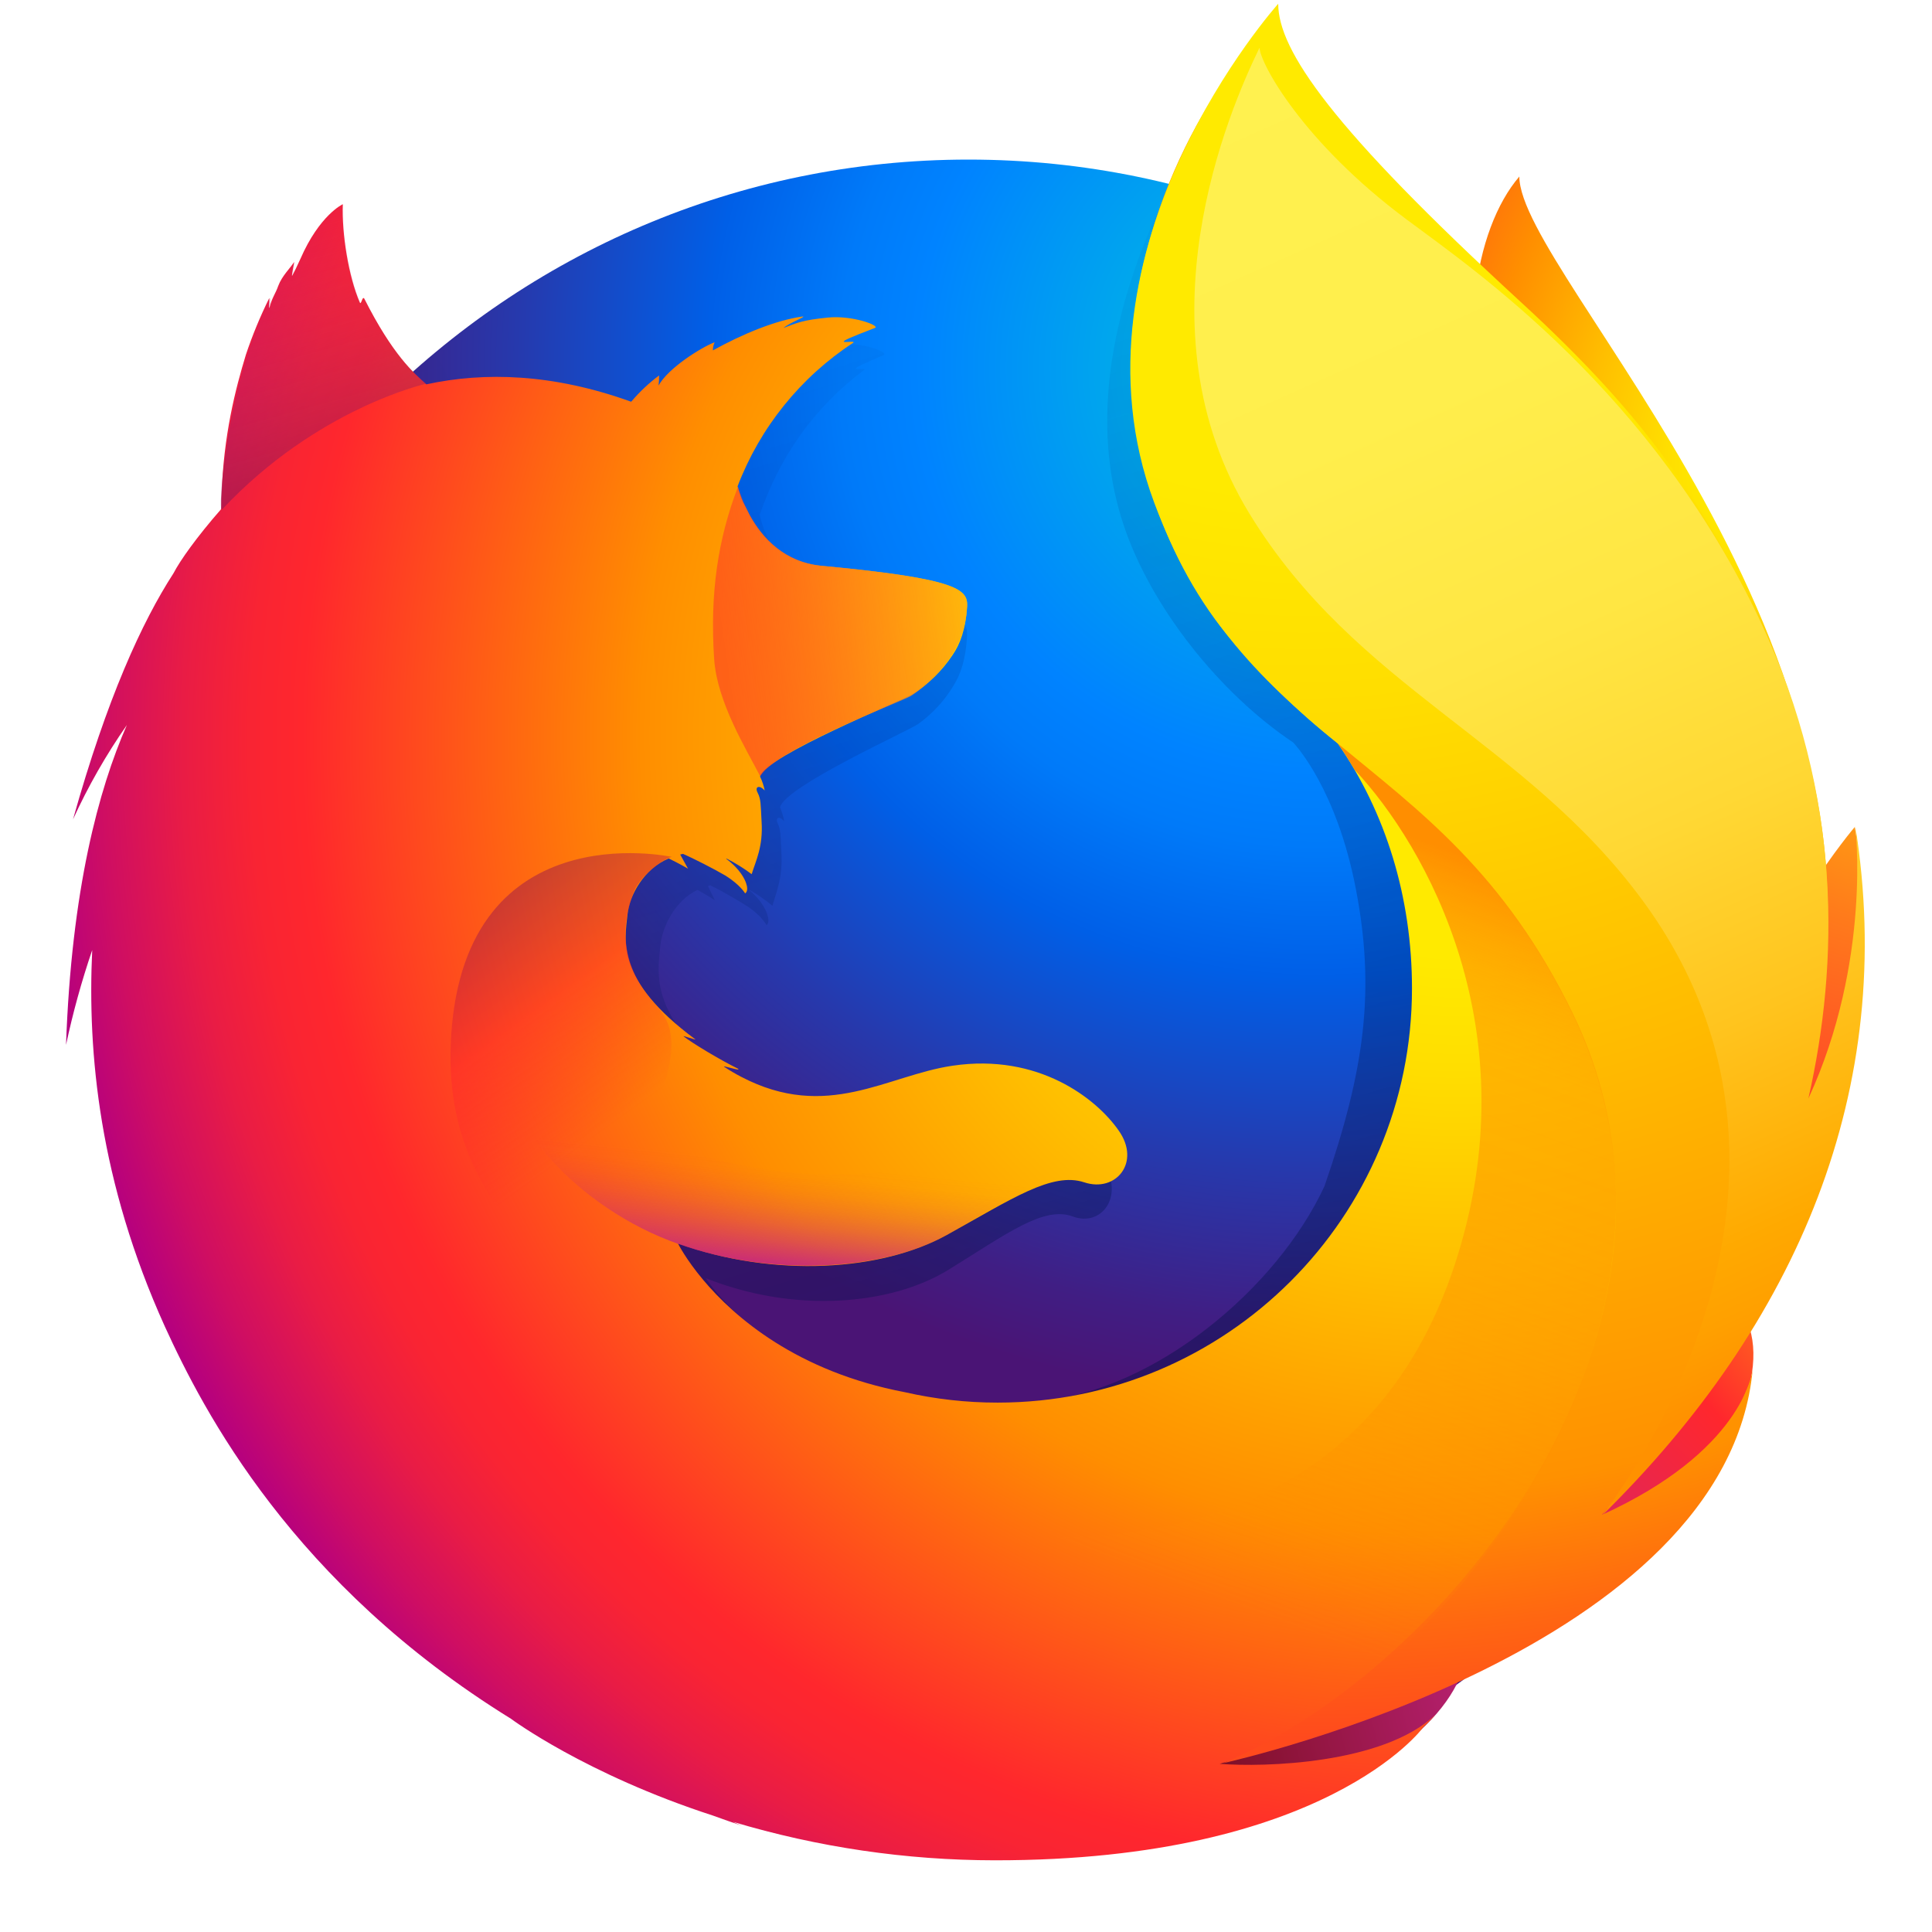
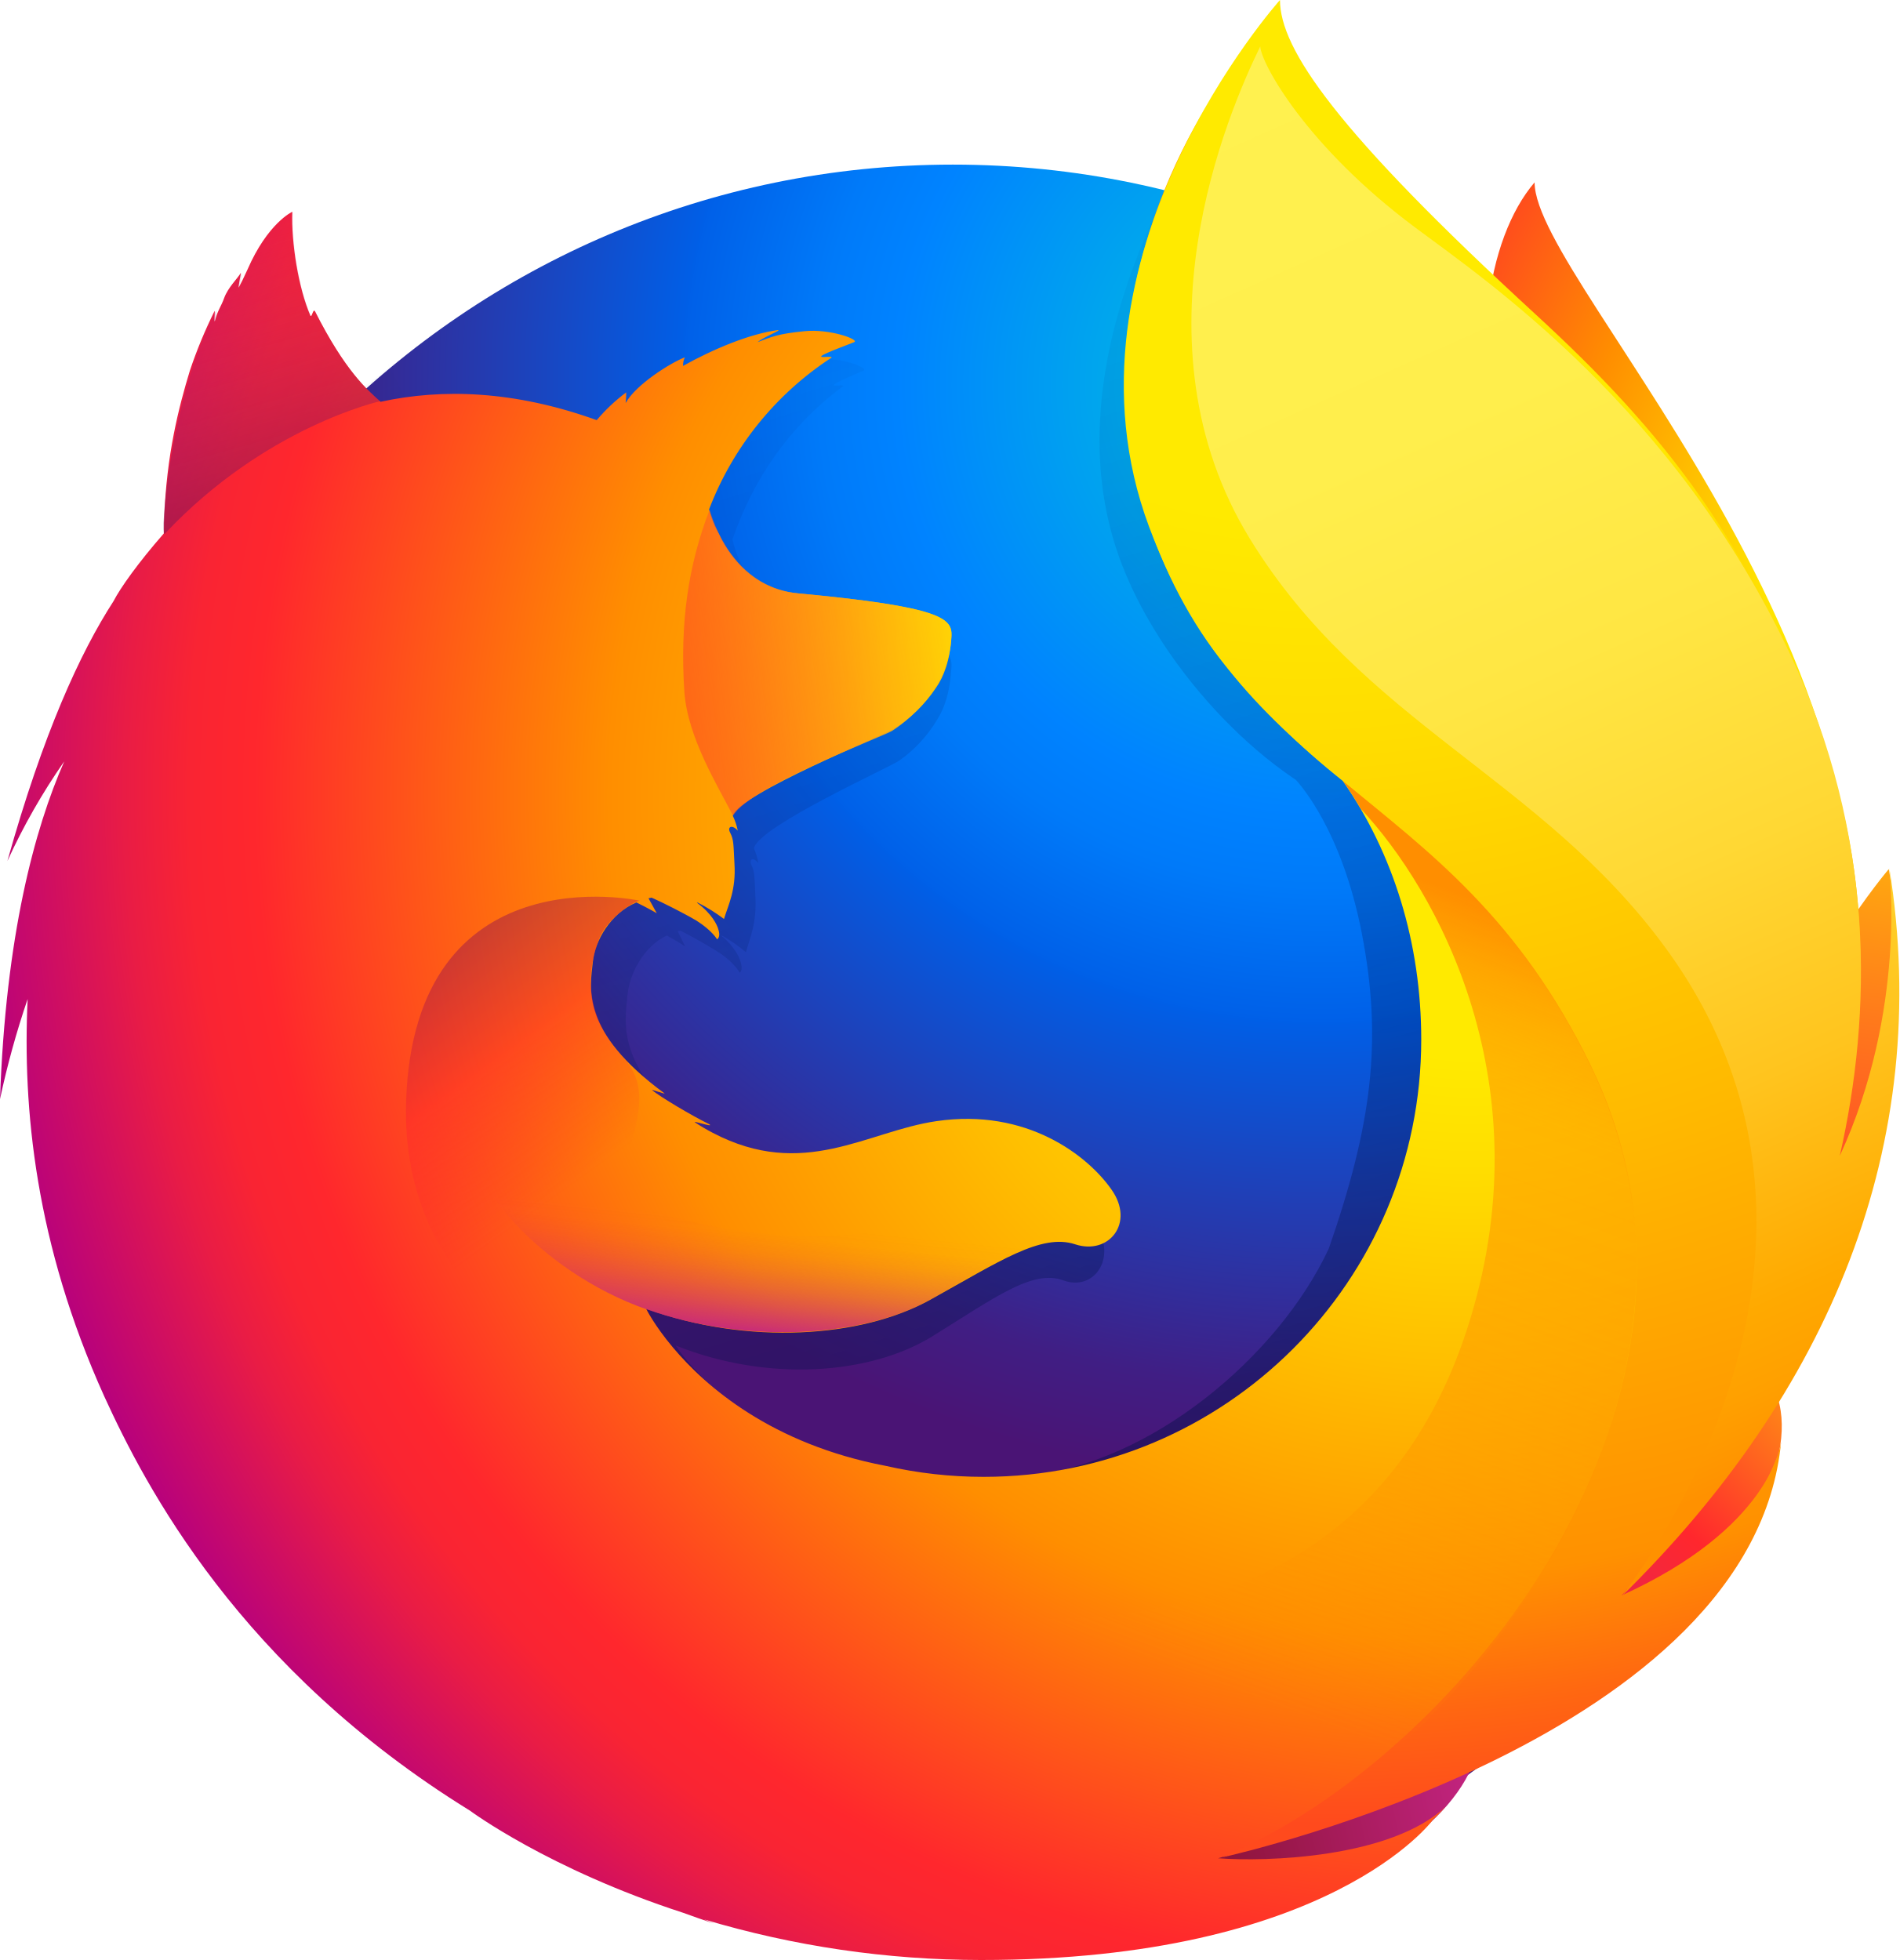
- <svg xmlns="http://www.w3.org/2000/svg" viewBox="0 0 1024 1024">
-   <radialGradient id="a" cx="-14480.522" cy="-8329.079" fx="-14509.281" gradientTransform="matrix(.762 .034 -.05 1.12 11560.893 10069.103)" gradientUnits="userSpaceOnUse" r="450.875">
-     <stop offset=".045" stop-color="#ffea00" />
-     <stop offset=".12" stop-color="#ffde00" />
-     <stop offset=".254" stop-color="#ffbf00" />
-     <stop offset=".429" stop-color="#ff8e00" />
-     <stop offset=".769" stop-color="#ff272d" />
-     <stop offset=".872" stop-color="#e0255a" />
-     <stop offset=".953" stop-color="#cc2477" />
-     <stop offset="1" stop-color="#c42482" />
-   </radialGradient>
-   <radialGradient id="b" cx="698.118" cy="195.133" gradientUnits="userSpaceOnUse" r="969.256">
-     <stop offset="0" stop-color="#00ccda" />
-     <stop offset=".22" stop-color="#0083ff" />
-     <stop offset=".261" stop-color="#007af9" />
-     <stop offset=".33" stop-color="#0060e8" />
-     <stop offset=".333" stop-color="#005fe7" />
-     <stop offset=".438" stop-color="#2639ad" />
-     <stop offset=".522" stop-color="#401e84" />
-     <stop offset=".566" stop-color="#4a1475" />
-   </radialGradient>
-   <linearGradient id="c" gradientUnits="userSpaceOnUse" x1="575.669" x2="384.231" y1="731.188" y2="104.96">
-     <stop offset="0" stop-color="#000f43" stop-opacity=".4" />
-     <stop offset=".485" stop-color="#001962" stop-opacity=".173" />
-     <stop offset="1" stop-color="#002079" stop-opacity="0" />
-   </linearGradient>
-   <radialGradient id="d" cx="-8260.94" cy="-6516.556" gradientTransform="matrix(1.219 .123 -.123 1.219 10296.265 9597.23)" gradientUnits="userSpaceOnUse" r="266.886">
-     <stop offset=".003" stop-color="#ffea00" />
-     <stop offset=".497" stop-color="#ff272d" />
-     <stop offset="1" stop-color="#c42482" />
-   </radialGradient>
-   <radialGradient id="e" cx="-8285.087" cy="-6772.468" gradientTransform="matrix(1.219 .123 -.123 1.219 10296.265 9597.23)" gradientUnits="userSpaceOnUse" r="445.678">
-     <stop offset=".003" stop-color="#ffe900" />
-     <stop offset=".157" stop-color="#ffaf0e" />
-     <stop offset=".316" stop-color="#ff7a1b" />
-     <stop offset=".472" stop-color="#ff4e26" />
-     <stop offset=".621" stop-color="#ff2c2e" />
-     <stop offset=".762" stop-color="#ff1434" />
-     <stop offset=".892" stop-color="#ff0538" />
-     <stop offset="1" stop-color="#ff0039" />
-   </radialGradient>
-   <radialGradient id="f" cx="-8222.051" cy="-6359.332" gradientTransform="matrix(1.219 .123 -.123 1.219 10296.265 9597.23)" gradientUnits="userSpaceOnUse" r="408.958">
-     <stop offset=".003" stop-color="#ff272d" />
-     <stop offset=".497" stop-color="#c42482" />
-     <stop offset=".986" stop-color="#620700" />
-   </radialGradient>
-   <radialGradient id="g" cx="750.189" cy="396.041" fx="778.167" fy="382.212" gradientUnits="userSpaceOnUse" r="782.18">
-     <stop offset=".156" stop-color="#ffea00" />
-     <stop offset=".231" stop-color="#ffde00" />
-     <stop offset=".365" stop-color="#ffbf00" />
-     <stop offset=".541" stop-color="#ff8e00" />
-     <stop offset=".763" stop-color="#ff272d" />
-     <stop offset=".796" stop-color="#f92433" />
-     <stop offset=".841" stop-color="#e91c45" />
-     <stop offset=".893" stop-color="#cf0e62" />
-     <stop offset=".935" stop-color="#b5007f" />
-   </radialGradient>
-   <radialGradient id="h" cx="691.339" cy="3.289" gradientUnits="userSpaceOnUse" r="923.615">
-     <stop offset=".279" stop-color="#ffea00" />
-     <stop offset=".402" stop-color="#fd0" />
-     <stop offset=".63" stop-color="#ffba00" />
-     <stop offset=".856" stop-color="#ff9100" />
-     <stop offset=".933" stop-color="#ff6711" />
-     <stop offset=".994" stop-color="#ff4a1d" />
-   </radialGradient>
-   <linearGradient id="i" gradientTransform="matrix(1.219 .123 -.123 1.219 10296.265 9597.23)" gradientUnits="userSpaceOnUse" x1="-8944.65" x2="-8660.289" y1="-6677.742" y2="-6750.226">
-     <stop offset="0" stop-color="#c42482" stop-opacity=".5" />
-     <stop offset=".474" stop-color="#ff272d" stop-opacity=".5" />
-     <stop offset=".486" stop-color="#ff2c2c" stop-opacity=".513" />
-     <stop offset=".675" stop-color="#ff7a1a" stop-opacity=".72" />
-     <stop offset=".829" stop-color="#ffb20d" stop-opacity=".871" />
-     <stop offset=".942" stop-color="#ffd605" stop-opacity=".964" />
-     <stop offset="1" stop-color="#ffe302" />
-   </linearGradient>
-   <linearGradient id="j" gradientTransform="matrix(.995 .1 -.1 .995 -173.696 1313.941)" gradientUnits="userSpaceOnUse" x1="245.347" x2="190.775" y1="-1082.012" y2="-1221.859">
-     <stop offset="0" stop-color="#891551" stop-opacity=".6" />
-     <stop offset="1" stop-color="#c42482" stop-opacity="0" />
-   </linearGradient>
-   <linearGradient id="k" gradientTransform="matrix(.995 .1 -.1 .995 305.439 -246.471)" gradientUnits="userSpaceOnUse" x1="22.04" x2="116.148" y1="718.827" y2="825.714">
-     <stop offset=".005" stop-color="#891551" stop-opacity=".5" />
-     <stop offset=".484" stop-color="#ff272d" stop-opacity=".5" />
-     <stop offset="1" stop-color="#ff272d" stop-opacity="0" />
-   </linearGradient>
-   <linearGradient id="l" gradientTransform="matrix(.995 .1 -.1 .995 305.439 -246.471)" gradientUnits="userSpaceOnUse" x1="200.104" x2="200.171" y1="904.616" y2="829.835">
-     <stop offset="0" stop-color="#c42482" />
-     <stop offset=".083" stop-color="#c42482" stop-opacity=".81" />
-     <stop offset=".206" stop-color="#c42482" stop-opacity=".565" />
-     <stop offset=".328" stop-color="#c42482" stop-opacity=".362" />
-     <stop offset=".447" stop-color="#c42482" stop-opacity=".204" />
-     <stop offset=".562" stop-color="#c42482" stop-opacity=".091" />
-     <stop offset=".673" stop-color="#c42482" stop-opacity=".023" />
-     <stop offset=".773" stop-color="#c42482" stop-opacity="0" />
-   </linearGradient>
-   <linearGradient id="m" gradientUnits="userSpaceOnUse" x1="655.531" x2="961.187" y1="38.12" y2="721.615">
-     <stop offset="0" stop-color="#fff14f" />
-     <stop offset=".268" stop-color="#ffee4c" />
-     <stop offset=".452" stop-color="#ffe643" />
-     <stop offset=".612" stop-color="#ffd834" />
-     <stop offset=".757" stop-color="#ffc41e" />
-     <stop offset=".892" stop-color="#ffab02" />
-     <stop offset=".902" stop-color="#ffa900" />
-     <stop offset=".949" stop-color="#ffa000" />
-     <stop offset="1" stop-color="#ff9100" />
-   </linearGradient>
-   <linearGradient id="n" gradientUnits="userSpaceOnUse" x1="715.885" x2="571.098" y1="431.21" y2="819.96">
-     <stop offset="0" stop-color="#ff8e00" />
-     <stop offset=".04" stop-color="#ff8e00" stop-opacity=".858" />
-     <stop offset=".084" stop-color="#ff8e00" stop-opacity=".729" />
-     <stop offset=".13" stop-color="#ff8e00" stop-opacity=".628" />
-     <stop offset=".178" stop-color="#ff8e00" stop-opacity=".557" />
-     <stop offset=".227" stop-color="#ff8e00" stop-opacity=".514" />
-     <stop offset=".282" stop-color="#ff8e00" stop-opacity=".5" />
-     <stop offset=".389" stop-color="#ff8e00" stop-opacity=".478" />
-     <stop offset=".524" stop-color="#ff8e00" stop-opacity=".416" />
-     <stop offset=".676" stop-color="#ff8e00" stop-opacity=".314" />
-     <stop offset=".838" stop-color="#ff8e00" stop-opacity=".172" />
-     <stop offset="1" stop-color="#ff8e00" stop-opacity="0" />
-   </linearGradient>
-   <path d="m805.285 93.558c-23.947 27.884-35.1 90.639-10.818 154.256s61.5 49.8 84.7 114.673c30.623 85.6 16.369 200.589 16.369 200.589s36.814 106.609 62.468-6.633c56.783-212.703-152.719-410.506-152.719-462.885z" fill="url(#a)" />
-   <path d="m513.072 976.638c245.236 0 443.9-199.739 443.9-446.028s-198.664-446.027-443.662-446.027-443.66 199.739-443.66 446.027c-.475 246.527 198.423 446.028 443.422 446.028z" fill="url(#b)" />
-   <path d="m845.675 805.636a246.888 246.888 0 0 1 -30.123 18.183 704 704 0 0 0 38.3-62.961c9.46-10.47 18.126-20.648 25.188-31.653 3.437-5.407 7.313-12.079 11.416-19.819 24.921-44.9 52.4-117.563 53.179-192.2v-.18c.018-1.837.029-3.675.014-5.515a257.6 257.6 0 0 0 -5.712-55.748c.2 1.431.376 2.861.556 4.291-.221-1.1-.407-2.212-.644-3.314.366 2.034.66 4 .976 5.983 5.094 43.217 1.466 85.372-16.682 116.45-.286.454-.58.879-.869 1.323 9.41-47.234 12.558-99.387 2.088-151.6 0 0-4.187-25.383-35.376-102.441-17.952-44.353-49.833-80.716-78-107.207-24.69-30.546-47.114-51.045-59.475-64.06-25.821-27.189-36.643-47.569-41.087-60.867-3.853-1.932-53.135-49.807-57.05-51.631-21.511 33.352-89.162 137.675-56.981 235.146 14.584 44.172 51.467 90.017 90.067 115.736 1.695 1.936 22.969 25.042 33.086 77.157 10.446 53.842 4.954 95.855-16.546 157.983-25.286 54.505-90.067 108.388-150.724 113.9-129.676 11.781-177.149-65.108-177.149-65.108 46.336 18.525 97.568 14.65 128.724-4.556 31.4-19.425 50.394-33.827 65.81-28.148 15.2 5.653 27.3-10.756 16.442-27.767a78.5 78.5 0 0 0 -79.4-34.573c-31.433 5.109-60.226 30.009-101.412 5.894a85.528 85.528 0 0 1 -7.729-5.062c-2.715-1.785 8.826 2.717 6.133.688-8.015-4.354-22.2-13.842-25.88-17.217-.613-.562 6.219 2.179 5.606 1.616-38.51-31.712-33.7-53.134-32.49-66.57.969-10.749 7.964-24.523 19.751-30.11 5.693 3.107 9.24 5.479 9.24 5.479s-2.428-4.961-3.741-7.576c.46-.2.9-.147 1.358-.342 4.664 2.251 14.977 8.1 20.407 11.667 7.072 4.988 9.326 9.436 9.326 9.436s1.862-1.025.485-5.375c-.5-1.784-2.647-7.453-9.652-13.174l.438.049a81.2 81.2 0 0 1 11.867 8.241c1.975-7.181 5.527-14.679 4.746-28.092-.477-9.431-.257-11.873-1.919-15.515-1.488-3.128.834-4.348 3.418-1.1a32.826 32.826 0 0 0 -2.208-7.4l.022-.244c3.225-11.236 68.248-40.461 72.981-43.877a67.355 67.355 0 0 0 19.132-20.8c3.617-5.763 6.337-13.848 7-26.112.355-8.844-3.759-14.734-69.507-21.618-17.981-1.771-28.531-14.8-34.526-26.823-1.094-2.59-2.209-4.937-3.325-7.282a58 58 0 0 1 -2.558-8.431c10.749-30.873 28.81-56.977 55.367-76.7 1.447-1.318-5.782.338-4.336-.98 1.687-1.538 12.706-5.977 14.787-6.977 2.542-1.2-10.882-6.9-22.732-5.512-12.069 1.36-14.632 2.8-21.073 5.531 2.673-2.661 11.173-6.149 9.18-6.126-13.011 1.995-29.179 9.558-43 18.124a10.731 10.731 0 0 1 .835-4.348c-6.441 2.732-22.26 13.788-26.865 23.142a44.329 44.329 0 0 0 .266-5.4 84.483 84.483 0 0 0 -13.195 13.818l-.241.219c-37.358-15.05-70.233-16.024-98.053-9.276-6.086-6.112-9.059-1.644-22.907-32.069-.941-1.832.722 1.809 0 0-2.278-5.9 1.389 7.872 0 0-23.284 18.372-53.92 39.193-68.626 53.89-.182.586 17.156-4.9 0 0-6.008 1.716-5.6 5.281-6.513 37.5-.22 2.443-.025 5.179-.223 7.378-11.748 14.968-19.749 27.643-22.775 34.211-15.193 26.18-31.926 66.992-48.146 131.551a334.364 334.364 0 0 1 25.784-50.401c-13.488 34.267-26.527 88.078-29.134 170.945a483.614 483.614 0 0 1 12.533-50.66 473.038 473.038 0 0 0 34.74 201.061c9.329 22.821 24.76 57.455 51.029 95.4 82.533 86.839 198.945 140.9 327.852 140.9 134.572.001 255.415-58.878 338.455-152.375z" fill="url(#c)" />
-   <path d="m746.1 868.708c162.87-18.86 234.969-186.7 142.381-190-83.633-2.673-219.527 198.9-142.381 190z" fill="url(#d)" />
-   <path d="m900.207 644.424c112.056-65.214 82.839-206.08 82.839-206.08s-43.246 50.238-72.625 130.32c-29.021 79.299-77.584 115.148-10.214 75.76z" fill="url(#e)" />
-   <path d="m544.474 952.062c156.227 49.851 290.5-73.22 207.733-114.32-75.251-37.066-281.883 90.748-207.733 114.32z" fill="url(#f)" />
-   <path d="m911.849 704.234c3.8-5.363 8.94-22.535 13.48-30.211 27.582-44.523 27.777-80.023 27.777-80.836 16.659-83.219 15.148-117.2 4.9-180.043-8.251-50.6-44.322-123.092-75.57-158-32.2-35.965-9.514-24.247-40.692-50.518-27.327-30.293-53.823-60.291-68.253-72.355-104.276-87.177-101.92-105.694-99.912-108.851-.339.371-.837.922-1.472 1.643-1.235-4.923-2.107-9.063-2.107-9.063s-57 57-69 152c-7.834 62.021 15.383 126.676 49 168a381.367 381.367 0 0 0 59 58v-.026c25.4 36.477 39.38 81.489 39.38 129.909 0 121.244-98.341 219.531-219.652 219.531a220.455 220.455 0 0 1 -49.134-5.519c-57.236-10.908-90.288-39.781-106.772-59.382-9.447-11.234-13.464-19.423-13.464-19.423 51.283 18.371 107.986 14.528 142.468-4.518 34.749-19.265 55.774-33.546 72.837-27.915 16.82 5.606 30.211-10.667 18.2-27.536-11.771-16.845-42.4-40.97-87.878-34.286-34.789 5.067-66.657 29.76-112.24 5.845a96.313 96.313 0 0 1 -8.554-5.02c-3.005-1.771 9.768 2.695 6.787.682-8.87-4.318-24.573-13.728-28.643-17.074-.679-.557 6.883 2.161 6.2 1.6-42.621-31.449-37.3-52.693-35.959-66.018 1.073-10.66 8.814-24.32 21.859-29.86 6.3 3.081 10.226 5.433 10.226 5.433s-2.688-4.92-4.141-7.513c.509-.194.994-.145 1.5-.339 5.162 2.232 16.576 8.029 22.586 11.57 7.827 4.947 10.322 9.358 10.322 9.358s2.061-1.016.536-5.33c-.557-1.769-2.929-7.391-10.682-13.065l.485.049a90.851 90.851 0 0 1 13.134 8.173c2.186-7.121 6.118-14.557 5.253-27.859-.528-9.352-.284-11.775-2.124-15.386-1.647-3.1.924-4.312 3.782-1.088a30.038 30.038 0 0 0 -2.444-7.343l.025-.242c3.57-11.143 75.535-40.125 80.773-43.513a70.31 70.31 0 0 0 21.175-20.63c4-5.715 7.014-13.733 7.748-25.895.246-5.48-1.441-9.817-20.5-13.965-11.439-2.49-29.136-4.913-56.433-7.474-19.9-1.756-31.577-14.676-38.212-26.6-1.211-2.569-2.445-4.9-3.68-7.222a53.108 53.108 0 0 1 -2.831-8.36 158.47 158.47 0 0 1 61.279-76.063c1.6-1.308-6.4.335-4.8-.972 1.868-1.525 14.063-5.927 16.367-6.919 2.813-1.186-12.044-6.84-25.159-5.466-13.357 1.349-16.194 2.776-23.323 5.486 2.959-2.639 12.366-6.1 10.161-6.075-14.4 1.978-32.3 9.479-47.6 17.973a9.676 9.676 0 0 1 .924-4.312c-7.129 2.709-24.637 13.674-29.734 22.95a39.488 39.488 0 0 0 .294-5.354 88.678 88.678 0 0 0 -14.6 13.7l-.267.218c-41.347-14.925-77.732-15.891-108.522-9.2-6.736-6.061-17.566-15.226-32.892-45.4-1.041-1.817-1.6 3.755-2.4 1.961-5.955-13.813-9.553-36.444-8.962-52.046 0 0-12.318 5.614-22.513 29.06-1.893 4.215-3.107 6.54-4.32 8.865-.558.678 1.265-7.7.974-7.244-1.772 3-6.356 7.192-8.371 12.618-1.384 4.021-3.325 6.273-4.564 11.288l-.291.46c-.1-1.478.367-6.081.027-5.137a236.1 236.1 0 0 0 -12.308 29.841c-5.489 18.046-11.879 42.61-12.892 74.565-.244 2.423-.027 5.136-.247 7.317-13 14.844-21.858 27.413-25.207 33.928-16.807 25.971-35.327 66.445-53.28 130.468a319.143 319.143 0 0 1 28.538-49.989c-14.929 33.983-29.36 87.348-32.245 169.53a438.522 438.522 0 0 1 13.872-50.24c-2.578 54.8 3.805 122.74 38.449 199.393 20.57 45.087 67.921 136.649 183.62 208.1l-.01.007s39.36 29.3 107.017 51.259c5 1.814 10.065 3.6 15.234 5.333-1.622-.655-3.191-1.344-4.715-2.052a484.883 484.883 0 0 0 138.8 20.4c175.18.149 226.846-70.2 226.846-70.2s-.182.137-.513.377q3.708-3.491 7.143-7.257c-27.639 26.1-90.715 27.832-114.3 25.949 40.223-11.813 66.691-21.806 118.175-41.519q9.037-3.35 18.482-7.64c.681-.3 1.368-.625 2.052-.936 1.249-.582 2.486-1.132 3.747-1.744a349.205 349.205 0 0 0 70.262-43.987c51.7-41.3 62.949-81.557 68.829-108.1-.82 2.544-3.375 8.475-5.17 12.316-13.315 28.482-42.841 45.959-74.908 60.948a688.993 688.993 0 0 0 42.388-62.434c10.467-10.383 13.733-26.625 21.549-37.539z" fill="url(#g)" />
-   <path d="m848.921 802.982c21.08-23.241 40.01-49.824 54.349-79.968 36.9-77.582 93.952-206.58 49.018-341.306-35.513-106.483-84.272-164.708-146.181-221.586-100.544-92.366-128.625-133.601-128.625-158.122 0 0-116.089 129.409-65.742 264.381s153.46 130.024 221.679 270.874c80.275 165.745-64.949 346.614-185.044 397.238 7.353-1.633 266.97-60.383 280.614-208.882-.309 2.731-6.159 43.803-80.068 77.371z" fill="url(#h)" />
-   <path d="m512.592 321.373c.393-8.77-4.156-14.66-76.682-21.463-29.839-2.755-41.265-30.334-44.748-41.941-10.61 27.565-14.991 56.49-12.636 91.477 1.61 22.92 17.009 47.521 24.37 61.965 0 0 1.636-2.126 2.391-2.912 13.861-14.431 71.936-36.419 77.392-39.541 6.014-3.799 28.903-20.523 29.913-47.585z" fill="url(#i)" />
-   <path d="m193.314 158.471c-1.041-1.818-1.6 3.754-2.4 1.961-5.955-13.813-9.578-36.2-8.72-52.022 0 0-12.318 5.614-22.513 29.06-1.893 4.215-3.107 6.54-4.32 8.865-.558.678 1.265-7.7.974-7.244-1.771 3-6.355 7.192-8.346 12.375-1.651 4.239-3.349 6.515-4.613 11.772-.389 1.429.392-6.323.052-5.379-23.711 45.825-28.237 115.114-25.738 112.184 50.478-53.9 108.325-66.683 108.325-66.683-6.155-4.534-19.528-17.625-32.7-44.889z" fill="url(#j)" />
-   <path d="m384.844 722.1c-69.724-29.769-148.992-71.755-146-167.138 4.075-125.619 117.145-100.791 117.145-100.791-4.267 1.039-15.675 9.162-19.718 17.82-4.273 10.827-12.069 35.276 11.551 60.9 37.089 40.192-76.2 95.356 98.663 199.567 4.41 2.4-40.991-1.43-61.639-10.358z" fill="url(#k)" />
-   <path d="m360.074 659.5c49.442 17.207 107.04 14.189 141.523-4.858 23.085-12.851 52.7-33.434 70.922-28.353-15.777-6.236-27.726-9.15-42.1-9.862-2.448 0-5.382-.052-8.048-.32a136.228 136.228 0 0 0 -15.757.863c-8.9.818-18.766 6.433-27.735 5.532-.485-.049 8.7-3.774 7.953-3.605-4.752.991-9.915 1.205-15.37 1.881-3.467.386-6.449.82-9.891.963-102.982 8.733-190.017-55.813-190.017-55.813-7.408 24.95 33.166 74.3 88.521 93.572z" fill="url(#l)" />
-   <path d="m848.738 803.646c104.162-102.27 156.862-226.585 134.583-366.019 0 0 8.9 71.5-24.848 144.628 16.213-71.393 18.1-160.114-24.975-251.988-57.493-122.631-152.048-187.158-188.147-214.078-54.695-40.789-77.368-82.319-77.777-90.889-16.339 33.477-65.766 148.2-5.31 247 56.64 92.564 145.865 120.039 208.328 204.947 115.075 156.42-21.854 326.399-21.854 326.399z" fill="url(#m)" />
-   <path d="m833.814 537.551c-36.402-75.201-81.836-108.001-124.814-143.551 5 7 6.232 9.473 9 14 37.827 40.316 93.607 138.656 53.11 262.107-76.229 232.375-381.143 122.95-413.11 92.212 12.932 134.489 238.036 198.845 384.6 111.63 83.4-78.949 150.868-213.161 91.214-336.398z" fill="url(#n)" />
+ <svg xmlns="http://www.w3.org/2000/svg" viewBox="0 0 953.37 984">
+   <defs>
+     <style>.cls-1{fill:url(#radial-gradient);}.cls-2{fill:url(#radial-gradient-2);}.cls-3{fill:url(#linear-gradient);}.cls-4{fill:url(#radial-gradient-3);}.cls-5{fill:url(#radial-gradient-4);}.cls-6{fill:url(#radial-gradient-5);}.cls-7{fill:url(#radial-gradient-6);}.cls-8{fill:url(#radial-gradient-7);}.cls-9{fill:url(#linear-gradient-2);}.cls-10{fill:url(#linear-gradient-3);}.cls-11{fill:url(#linear-gradient-4);}.cls-12{fill:url(#linear-gradient-5);}.cls-13{fill:url(#linear-gradient-6);}.cls-14{fill:url(#linear-gradient-7);}</style>
+     <radialGradient id="radial-gradient" cx="-14586.11" cy="9330.25" fx="-14614.868" r="450.88" gradientTransform="matrix(0.76, 0.03, 0.05, -1.12, 11556.29, 11192.01)" gradientUnits="userSpaceOnUse">
+       <stop offset="0.04" stop-color="#ffea00" />
+       <stop offset="0.12" stop-color="#ffde00" />
+       <stop offset="0.25" stop-color="#ffbf00" />
+       <stop offset="0.43" stop-color="#ff8e00" />
+       <stop offset="0.77" stop-color="#ff272d" />
+       <stop offset="0.87" stop-color="#e0255a" />
+       <stop offset="0.95" stop-color="#cc2477" />
+       <stop offset="1" stop-color="#c42482" />
+     </radialGradient>
+     <radialGradient id="radial-gradient-2" cx="663.12" cy="826.87" r="969.26" gradientTransform="matrix(1, 0, 0, -1, 0, 1020)" gradientUnits="userSpaceOnUse">
+       <stop offset="0" stop-color="#00ccda" />
+       <stop offset="0.22" stop-color="#0083ff" />
+       <stop offset="0.26" stop-color="#007af9" />
+       <stop offset="0.33" stop-color="#0060e8" />
+       <stop offset="0.33" stop-color="#005fe7" />
+       <stop offset="0.44" stop-color="#2639ad" />
+       <stop offset="0.52" stop-color="#401e84" />
+       <stop offset="0.57" stop-color="#4a1475" />
+     </radialGradient>
+     <linearGradient id="linear-gradient" x1="540.65" y1="290.81" x2="349.21" y2="917.03" gradientTransform="matrix(1, 0, 0, -1, 0, 1020)" gradientUnits="userSpaceOnUse">
+       <stop offset="0" stop-color="#000f43" stop-opacity="0.4" />
+       <stop offset="0.48" stop-color="#001962" stop-opacity="0.17" />
+       <stop offset="1" stop-color="#002079" stop-opacity="0" />
+     </linearGradient>
+     <radialGradient id="radial-gradient-3" cx="-8266.73" cy="7499.88" r="266.89" gradientTransform="matrix(1.22, 0.12, 0.12, -1.22, 10147.38, 10794.61)" gradientUnits="userSpaceOnUse">
+       <stop offset="0" stop-color="#ffea00" />
+       <stop offset="0.5" stop-color="#ff272d" />
+       <stop offset="1" stop-color="#c42482" />
+     </radialGradient>
+     <radialGradient id="radial-gradient-4" cx="-8290.88" cy="7755.79" r="445.68" gradientTransform="matrix(1.22, 0.12, 0.12, -1.22, 10147.38, 10794.61)" gradientUnits="userSpaceOnUse">
+       <stop offset="0" stop-color="#ffe900" />
+       <stop offset="0.16" stop-color="#ffaf0e" />
+       <stop offset="0.32" stop-color="#ff7a1b" />
+       <stop offset="0.47" stop-color="#ff4e26" />
+       <stop offset="0.62" stop-color="#ff2c2e" />
+       <stop offset="0.76" stop-color="#ff1434" />
+       <stop offset="0.89" stop-color="#ff0538" />
+       <stop offset="1" stop-color="#ff0039" />
+     </radialGradient>
+     <radialGradient id="radial-gradient-5" cx="-8227.84" cy="7342.65" r="408.96" gradientTransform="matrix(1.22, 0.12, 0.12, -1.22, 10147.38, 10794.61)" gradientUnits="userSpaceOnUse">
+       <stop offset="0" stop-color="#ff272d" />
+       <stop offset="0.5" stop-color="#c42482" />
+       <stop offset="0.99" stop-color="#620700" />
+     </radialGradient>
+     <radialGradient id="radial-gradient-6" cx="715.19" cy="625.96" fx="743.166" fy="612.13" r="782.18" gradientTransform="matrix(1, 0, 0, -1, 0, 1020)" gradientUnits="userSpaceOnUse">
+       <stop offset="0.16" stop-color="#ffea00" />
+       <stop offset="0.23" stop-color="#ffde00" />
+       <stop offset="0.36" stop-color="#ffbf00" />
+       <stop offset="0.54" stop-color="#ff8e00" />
+       <stop offset="0.76" stop-color="#ff272d" />
+       <stop offset="0.8" stop-color="#f92433" />
+       <stop offset="0.84" stop-color="#e91c45" />
+       <stop offset="0.89" stop-color="#cf0e62" />
+       <stop offset="0.94" stop-color="#b5007f" />
+     </radialGradient>
+     <radialGradient id="radial-gradient-7" cx="656.34" cy="1018.71" r="923.61" gradientTransform="matrix(1, 0, 0, -1, 0, 1020)" gradientUnits="userSpaceOnUse">
+       <stop offset="0.28" stop-color="#ffea00" />
+       <stop offset="0.4" stop-color="#fd0" />
+       <stop offset="0.63" stop-color="#ffba00" />
+       <stop offset="0.86" stop-color="#ff9100" />
+       <stop offset="0.93" stop-color="#ff6711" />
+       <stop offset="0.99" stop-color="#ff4a1d" />
+     </radialGradient>
+     <linearGradient id="linear-gradient-2" x1="-8949.39" y1="7656.93" x2="-8665.03" y2="7729.41" gradientTransform="matrix(1.22, 0.12, 0.12, -1.22, 10147.38, 10794.61)" gradientUnits="userSpaceOnUse">
+       <stop offset="0" stop-color="#c42482" stop-opacity="0.5" />
+       <stop offset="0.47" stop-color="#ff272d" stop-opacity="0.5" />
+       <stop offset="0.49" stop-color="#ff2c2c" stop-opacity="0.51" />
+       <stop offset="0.68" stop-color="#ff7a1a" stop-opacity="0.72" />
+       <stop offset="0.83" stop-color="#ffb20d" stop-opacity="0.87" />
+       <stop offset="0.94" stop-color="#ffd605" stop-opacity="0.96" />
+       <stop offset="1" stop-color="#ffe302" />
+     </linearGradient>
+     <linearGradient id="linear-gradient-3" x1="199.86" y1="2082.86" x2="145.29" y2="2222.71" gradientTransform="matrix(1, 0.1, 0.1, -1, -263.44, 2312.31)" gradientUnits="userSpaceOnUse">
+       <stop offset="0" stop-color="#891551" stop-opacity="0.6" />
+       <stop offset="1" stop-color="#c42482" stop-opacity="0" />
+     </linearGradient>
+     <linearGradient id="linear-gradient-4" x1="-23.57" y1="281.95" x2="70.54" y2="175.07" gradientTransform="matrix(1, 0.1, 0.1, -1, 215.69, 751.9)" gradientUnits="userSpaceOnUse">
+       <stop offset="0.01" stop-color="#891551" stop-opacity="0.5" />
+       <stop offset="0.48" stop-color="#ff272d" stop-opacity="0.5" />
+       <stop offset="1" stop-color="#ff272d" stop-opacity="0" />
+     </linearGradient>
+     <linearGradient id="linear-gradient-5" x1="154.45" y1="96.2" x2="154.52" y2="170.98" gradientTransform="matrix(1, 0.1, 0.1, -1, 215.69, 751.9)" gradientUnits="userSpaceOnUse">
+       <stop offset="0" stop-color="#c42482" />
+       <stop offset="0.08" stop-color="#c42482" stop-opacity="0.81" />
+       <stop offset="0.21" stop-color="#c42482" stop-opacity="0.56" />
+       <stop offset="0.33" stop-color="#c42482" stop-opacity="0.36" />
+       <stop offset="0.45" stop-color="#c42482" stop-opacity="0.2" />
+       <stop offset="0.56" stop-color="#c42482" stop-opacity="0.09" />
+       <stop offset="0.67" stop-color="#c42482" stop-opacity="0.02" />
+       <stop offset="0.77" stop-color="#c42482" stop-opacity="0" />
+     </linearGradient>
+     <linearGradient id="linear-gradient-6" x1="620.53" y1="983.88" x2="926.19" y2="300.38" gradientTransform="matrix(1, 0, 0, -1, 0, 1020)" gradientUnits="userSpaceOnUse">
+       <stop offset="0" stop-color="#fff14f" />
+       <stop offset="0.27" stop-color="#ffee4c" />
+       <stop offset="0.45" stop-color="#ffe643" />
+       <stop offset="0.61" stop-color="#ffd834" />
+       <stop offset="0.76" stop-color="#ffc41e" />
+       <stop offset="0.89" stop-color="#ffab02" />
+       <stop offset="0.9" stop-color="#ffa900" />
+       <stop offset="0.95" stop-color="#ffa000" />
+       <stop offset="1" stop-color="#ff9100" />
+     </linearGradient>
+     <linearGradient id="linear-gradient-7" x1="680.89" y1="590.79" x2="536.1" y2="202.04" gradientTransform="matrix(1, 0, 0, -1, 0, 1020)" gradientUnits="userSpaceOnUse">
+       <stop offset="0" stop-color="#ff8e00" />
+       <stop offset="0.04" stop-color="#ff8e00" stop-opacity="0.86" />
+       <stop offset="0.08" stop-color="#ff8e00" stop-opacity="0.73" />
+       <stop offset="0.13" stop-color="#ff8e00" stop-opacity="0.63" />
+       <stop offset="0.18" stop-color="#ff8e00" stop-opacity="0.56" />
+       <stop offset="0.23" stop-color="#ff8e00" stop-opacity="0.51" />
+       <stop offset="0.28" stop-color="#ff8e00" stop-opacity="0.5" />
+       <stop offset="0.39" stop-color="#ff8e00" stop-opacity="0.48" />
+       <stop offset="0.52" stop-color="#ff8e00" stop-opacity="0.42" />
+       <stop offset="0.68" stop-color="#ff8e00" stop-opacity="0.31" />
+       <stop offset="0.84" stop-color="#ff8e00" stop-opacity="0.17" />
+       <stop offset="1" stop-color="#ff8e00" stop-opacity="0" />
+     </linearGradient>
+   </defs>
+   <g id="Layer_2" data-name="Layer 2">
+     <g id="Layer_1-2" data-name="Layer 1">
+       <path class="cls-1" d="M770.28,91.56c-23.94,27.88-35.1,90.64-10.81,154.25s61.5,49.8,84.7,114.68c30.62,85.6,16.37,200.59,16.37,200.59s36.81,106.61,62.46-6.64c56.79-212.7-152.72-410.5-152.72-462.88Z" />
+       <path class="cls-2" d="M478.07,974.64c245.24,0,443.9-199.74,443.9-446s-198.66-446-443.66-446S34.65,282.32,34.65,528.61C34.17,775.14,233.07,974.64,478.07,974.64Z" />
+       <path class="cls-3" d="M810.67,803.64a246.8,246.8,0,0,1-30.12,18.18,703.24,703.24,0,0,0,38.3-63C828.31,748.39,837,738.21,844,727.2c3.44-5.4,7.31-12.07,11.42-19.81,24.92-44.9,52.4-117.57,53.17-192.2V515c0-1.84,0-3.68,0-5.52a257.94,257.94,0,0,0-5.71-55.75c.2,1.43.37,2.86.55,4.29-.22-1.1-.4-2.21-.64-3.31.37,2,.66,4,1,6,5.1,43.22,1.47,85.37-16.68,116.45-.28.46-.58.88-.87,1.33,9.41-47.24,12.56-99.39,2.09-151.6,0,0-4.19-25.39-35.37-102.45-18-44.35-49.84-80.71-78-107.2-24.69-30.55-47.12-51-59.48-64.06C689.69,126,678.87,105.6,674.42,92.3c-3.85-1.93-53.13-49.81-57-51.63-21.51,33.35-89.16,137.67-57,235.15,14.59,44.17,51.47,90,90.07,115.73,1.7,1.94,23,25,33.09,77.16,10.44,53.84,5,95.85-16.55,158-25.29,54.51-90.07,108.39-150.72,113.9-129.68,11.78-177.15-65.11-177.15-65.11,46.33,18.53,97.57,14.65,128.72-4.55,31.4-19.43,50.4-33.83,65.81-28.15C548.86,648.43,561,632,550.1,615a78.49,78.49,0,0,0-79.4-34.57c-31.43,5.11-60.22,30-101.41,5.89a84.81,84.81,0,0,1-7.73-5.06c-2.71-1.78,8.83,2.72,6.14.69-8-4.35-22.2-13.84-25.88-17.22-.62-.56,6.21,2.18,5.6,1.62-38.51-31.71-33.7-53.14-32.49-66.57,1-10.75,8-24.52,19.75-30.11,5.7,3.11,9.24,5.48,9.24,5.48s-2.43-5-3.74-7.58c.46-.2.9-.15,1.36-.34,4.66,2.25,15,8.1,20.41,11.67,7.07,5,9.32,9.43,9.32,9.43s1.86-1,.49-5.37c-.5-1.79-2.65-7.46-9.65-13.18l.43,0a81.07,81.07,0,0,1,11.87,8.24c2-7.18,5.53-14.68,4.75-28.09-.48-9.43-.26-11.87-1.92-15.51-1.49-3.13.83-4.35,3.42-1.1a33.38,33.38,0,0,0-2.21-7.4l0-.25c3.22-11.23,68.25-40.46,73-43.87a67.43,67.43,0,0,0,19.13-20.8c3.62-5.77,6.34-13.85,7-26.12.36-8.84-3.76-14.73-69.51-21.61-18-1.78-28.53-14.8-34.52-26.83-1.1-2.59-2.21-4.93-3.33-7.28a57.64,57.64,0,0,1-2.55-8.43c10.74-30.87,28.81-57,55.36-76.7,1.45-1.32-5.78.34-4.33-1,1.68-1.54,12.7-6,14.78-7,2.55-1.2-10.88-6.9-22.73-5.51-12.07,1.36-14.63,2.8-21.07,5.53,2.67-2.66,11.17-6.15,9.18-6.12-13,2-29.18,9.55-43,18.12a10.83,10.83,0,0,1,.83-4.35c-6.44,2.73-22.26,13.79-26.86,23.14a42.27,42.27,0,0,0,.26-5.4,85,85,0,0,0-13.19,13.82l-.24.22c-37.36-15.05-70.23-16-98.05-9.28-6.09-6.11-9.06-1.64-22.91-32.06-.94-1.84.72,1.8,0,0-2.28-5.9,1.39,7.87,0,0-23.29,18.37-53.92,39.19-68.63,53.89-.18.58,17.16-4.9,0,0-6,1.71-5.6,5.28-6.51,37.5-.22,2.44,0,5.17-.22,7.37-11.75,15-19.75,27.65-22.78,34.21-15.19,26.18-31.92,67-48.14,131.56A334.78,334.78,0,0,1,75.2,398.36c-13.49,34.27-26.53,88.08-29.13,170.95A482.08,482.08,0,0,1,58.6,518.65,472.91,472.91,0,0,0,93.34,719.71c9.33,22.82,24.76,57.46,51,95.4C226.9,902,343.31,956,472.22,956c134.57,0,255.41-58.88,338.45-152.37Z" />
+       <path class="cls-4" d="M711.1,866.71c162.87-18.86,235-186.7,142.38-190C769.85,674,634,875.61,711.1,866.71Z" />
+       <path class="cls-5" d="M865.21,642.42c112-65.21,82.84-206.08,82.84-206.08s-43.25,50.24-72.63,130.32C846.4,646,797.84,681.81,865.21,642.42Z" />
+       <path class="cls-6" d="M509.47,950.06C665.7,999.91,800,876.84,717.21,835.74,642,798.68,435.32,926.49,509.47,950.06Z" />
+       <path class="cls-7" d="M876.85,702.23c3.8-5.36,8.94-22.53,13.48-30.21,27.58-44.52,27.78-80,27.78-80.83C934.76,508,933.25,474,923,411.14c-8.26-50.6-44.33-123.09-75.57-158-32.2-36-9.52-24.24-40.7-50.51-27.32-30.3-53.82-60.29-68.25-72.36C634.21,43.09,636.57,24.58,638.58,21.42c-.34.37-.84.92-1.47,1.64C635.87,18.14,635,14,635,14s-57,57-69,152c-7.83,62,15.38,126.68,49,168a381.62,381.62,0,0,0,59,58v0c25.4,36.48,39.38,81.49,39.38,129.91,0,121.25-98.34,219.53-219.65,219.53a220.74,220.74,0,0,1-49.14-5.51c-57.23-10.91-90.28-39.79-106.77-59.39-9.45-11.23-13.46-19.42-13.46-19.42,51.28,18.37,108,14.53,142.47-4.52,34.74-19.26,55.77-33.54,72.83-27.91,16.82,5.6,30.21-10.67,18.2-27.54-11.77-16.84-42.4-41-87.88-34.28-34.78,5.06-66.65,29.76-112.24,5.84a97.54,97.54,0,0,1-8.55-5c-3-1.77,9.77,2.69,6.79.68-8.87-4.32-24.58-13.73-28.65-17.07-.67-.56,6.89,2.16,6.2,1.6-42.62-31.45-37.3-52.69-35.95-66,1.07-10.66,8.81-24.32,21.85-29.86,6.3,3.08,10.23,5.43,10.23,5.43s-2.69-4.92-4.14-7.51c.51-.19,1-.14,1.5-.34,5.16,2.23,16.58,8,22.59,11.57,7.82,4.95,10.32,9.36,10.32,9.36s2.06-1,.53-5.33c-.55-1.77-2.92-7.39-10.68-13.07l.49,0a90.83,90.83,0,0,1,13.13,8.18c2.19-7.12,6.12-14.56,5.25-27.86-.52-9.35-.28-11.78-2.12-15.39-1.65-3.1.92-4.31,3.78-1.09a29.73,29.73,0,0,0-2.44-7.34l0-.24c3.57-11.14,75.54-40.13,80.78-43.51a70.47,70.47,0,0,0,21.17-20.63c4-5.72,7-13.74,7.75-25.9.24-5.48-1.44-9.82-20.5-14-11.44-2.49-29.14-4.92-56.43-7.48-19.9-1.75-31.58-14.67-38.22-26.6-1.21-2.57-2.44-4.9-3.68-7.22a53.41,53.41,0,0,1-2.83-8.36,158.53,158.53,0,0,1,61.28-76.06c1.6-1.31-6.4.33-4.8-1,1.87-1.52,14.06-5.92,16.37-6.91,2.81-1.19-12-6.84-25.16-5.47-13.36,1.35-16.19,2.78-23.32,5.49,3-2.64,12.36-6.1,10.16-6.08-14.4,2-32.3,9.48-47.6,18a9.72,9.72,0,0,1,.92-4.31c-7.13,2.71-24.63,13.68-29.73,22.95a38.21,38.21,0,0,0,.29-5.35,88.52,88.52,0,0,0-14.6,13.7l-.26.22C258.13,196,221.74,195,191,201.72c-6.73-6.07-17.56-15.23-32.89-45.4-1-1.82-1.6,3.75-2.4,2-5.95-13.82-9.55-36.45-9-52,0,0-12.32,5.61-22.51,29.06-1.9,4.22-3.11,6.54-4.32,8.87-.56.67,1.26-7.7,1-7.25-1.77,3-6.36,7.19-8.37,12.62-1.39,4-3.33,6.27-4.56,11.29l-.3.46c-.1-1.48.37-6.08,0-5.14A235.81,235.81,0,0,0,95.33,186C89.84,204,83.45,228.59,82.44,260.55c-.24,2.42,0,5.13-.25,7.31-13,14.85-21.85,27.42-25.2,33.93-16.81,26-35.33,66.45-53.28,130.47a319.19,319.19,0,0,1,28.53-50C17.32,416.25,2.88,469.62,0,551.8a439,439,0,0,1,13.87-50.24C11.29,556.36,17.68,624.3,52.32,701,72.89,746,120.24,837.6,235.94,909.05h0s39.36,29.3,107,51.26c5,1.81,10.06,3.6,15.23,5.33-1.62-.65-3.19-1.34-4.71-2A485.12,485.12,0,0,0,492.27,984c175.18.15,226.84-70.2,226.84-70.2l-.51.38q3.71-3.49,7.14-7.26c-27.64,26.1-90.71,27.83-114.3,26,40.23-11.81,66.69-21.81,118.18-41.52q9-3.35,18.48-7.64c.68-.3,1.37-.62,2-.94,1.25-.58,2.49-1.13,3.75-1.74a349.26,349.26,0,0,0,70.26-44c51.7-41.3,63-81.55,68.83-108.1-.82,2.55-3.37,8.48-5.17,12.32-13.31,28.48-42.84,46-74.91,61a689.15,689.15,0,0,0,42.39-62.44c10.47-10.38,13.73-26.62,21.55-37.54Z" />
+       <path class="cls-8" d="M813.92,801c21.08-23.24,40-49.82,54.35-80,36.9-77.58,94-206.58,49-341.3C881.77,273.22,833,215,771.11,158.12,670.56,65.76,642.48,24.52,642.48,0c0,0-116.09,129.41-65.74,264.38s153.46,130,221.68,270.88c80.27,165.74-64.95,346.61-185,397.23,7.36-1.63,267-60.38,280.62-208.88-.31,2.73-6.16,43.8-80.07,77.37Z" />
+       <path class="cls-9" d="M477.59,319.37c.39-8.77-4.15-14.66-76.68-21.46-29.84-2.76-41.27-30.33-44.75-41.94-10.61,27.56-15,56.49-12.63,91.48,1.61,22.92,17,47.52,24.37,62,0,0,1.63-2.13,2.39-2.91,13.86-14.43,71.93-36.42,77.39-39.54,6-3.8,28.9-20.53,29.91-47.59Z" />
+       <path class="cls-10" d="M158.31,156.47c-1-1.82-1.6,3.76-2.4,2-5.95-13.81-9.57-36.2-8.72-52,0,0-12.31,5.61-22.51,29.06-1.89,4.21-3.11,6.54-4.32,8.87-.56.67,1.27-7.7,1-7.25-1.77,3-6.35,7.19-8.34,12.38-1.65,4.24-3.35,6.51-4.61,11.77-.39,1.43.39-6.32.05-5.38C84.72,201.68,80.19,271,82.69,268,133.17,214.14,191,201.36,191,201.36c-6.15-4.53-19.52-17.62-32.7-44.89Z" />
+       <path class="cls-11" d="M349.84,720.1c-69.72-29.77-149-71.76-146-167.14C207.92,427.34,321,452.17,321,452.17c-4.27,1-15.68,9.16-19.72,17.82-4.27,10.83-12.07,35.28,11.55,60.9,37.09,40.19-76.2,95.36,98.66,199.57,4.41,2.4-41-1.43-61.63-10.36Z" />
+       <path class="cls-12" d="M325.07,657.5c49.45,17.21,107,14.19,141.53-4.86,23.08-12.85,52.7-33.43,70.92-28.35-15.78-6.24-27.73-9.15-42.1-9.86-2.45,0-5.38,0-8.05-.32a136.2,136.2,0,0,0-15.76.86c-8.9.82-18.76,6.43-27.73,5.53-.49,0,8.7-3.77,7.95-3.6-4.75,1-9.91,1.2-15.37,1.88-3.47.38-6.45.82-9.89,1-103,8.73-190-55.81-190-55.81-7.4,25,33.17,74.3,88.52,93.57Z" />
+       <path class="cls-13" d="M813.74,801.65c104.16-102.27,156.86-226.59,134.58-366,0,0,8.9,71.5-24.85,144.63,16.22-71.4,18.1-160.12-25-252-57.5-122.63-152-187.16-188.15-214.08C655.66,73.4,633,31.87,632.57,23.3c-16.34,33.48-65.76,148.2-5.31,247,56.64,92.56,145.87,120,208.33,205C950.67,631.67,813.74,801.65,813.74,801.65Z" />
+       <path class="cls-14" d="M798.81,535.55C762.41,460.35,717,427.55,674,392c5,7,6.23,9.47,9,14,37.83,40.32,93.61,138.66,53.11,262.11C659.88,900.48,355,791.06,323,760.32,335.93,894.81,561,959.16,707.6,872c83.4-79,150.87-213.16,91.21-336.4Z" />
+     </g>
+   </g>
</svg>
